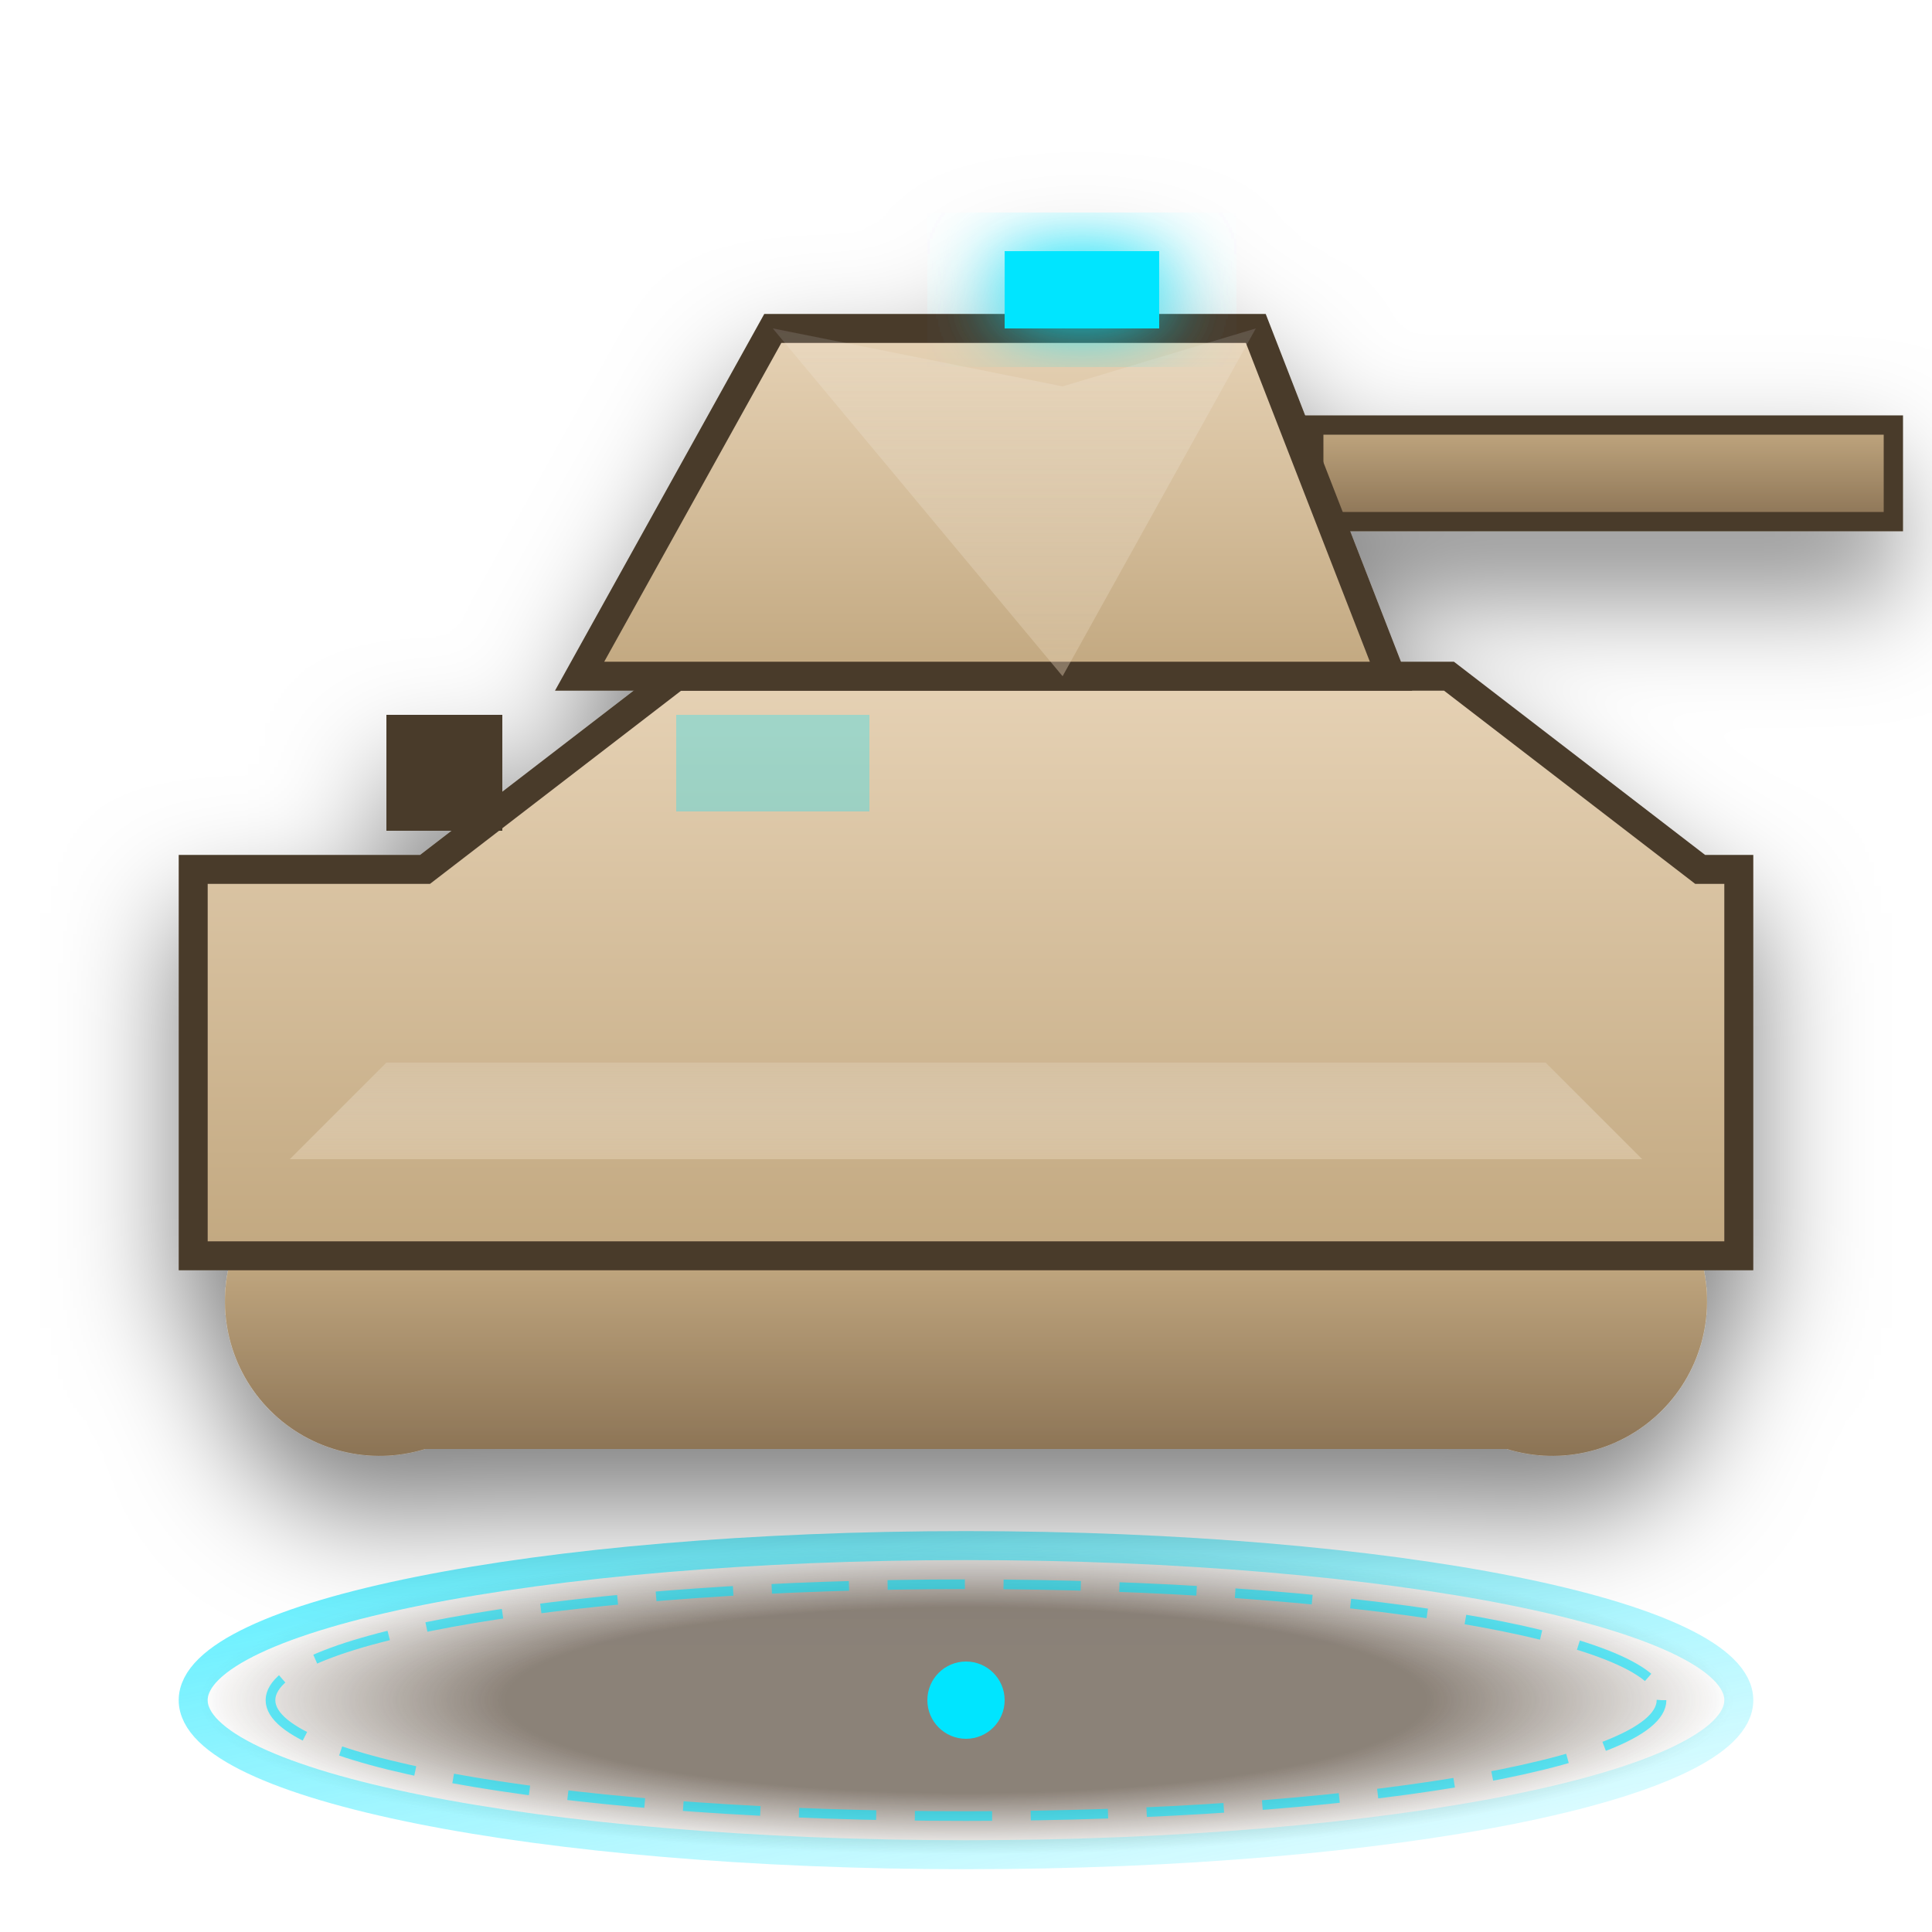
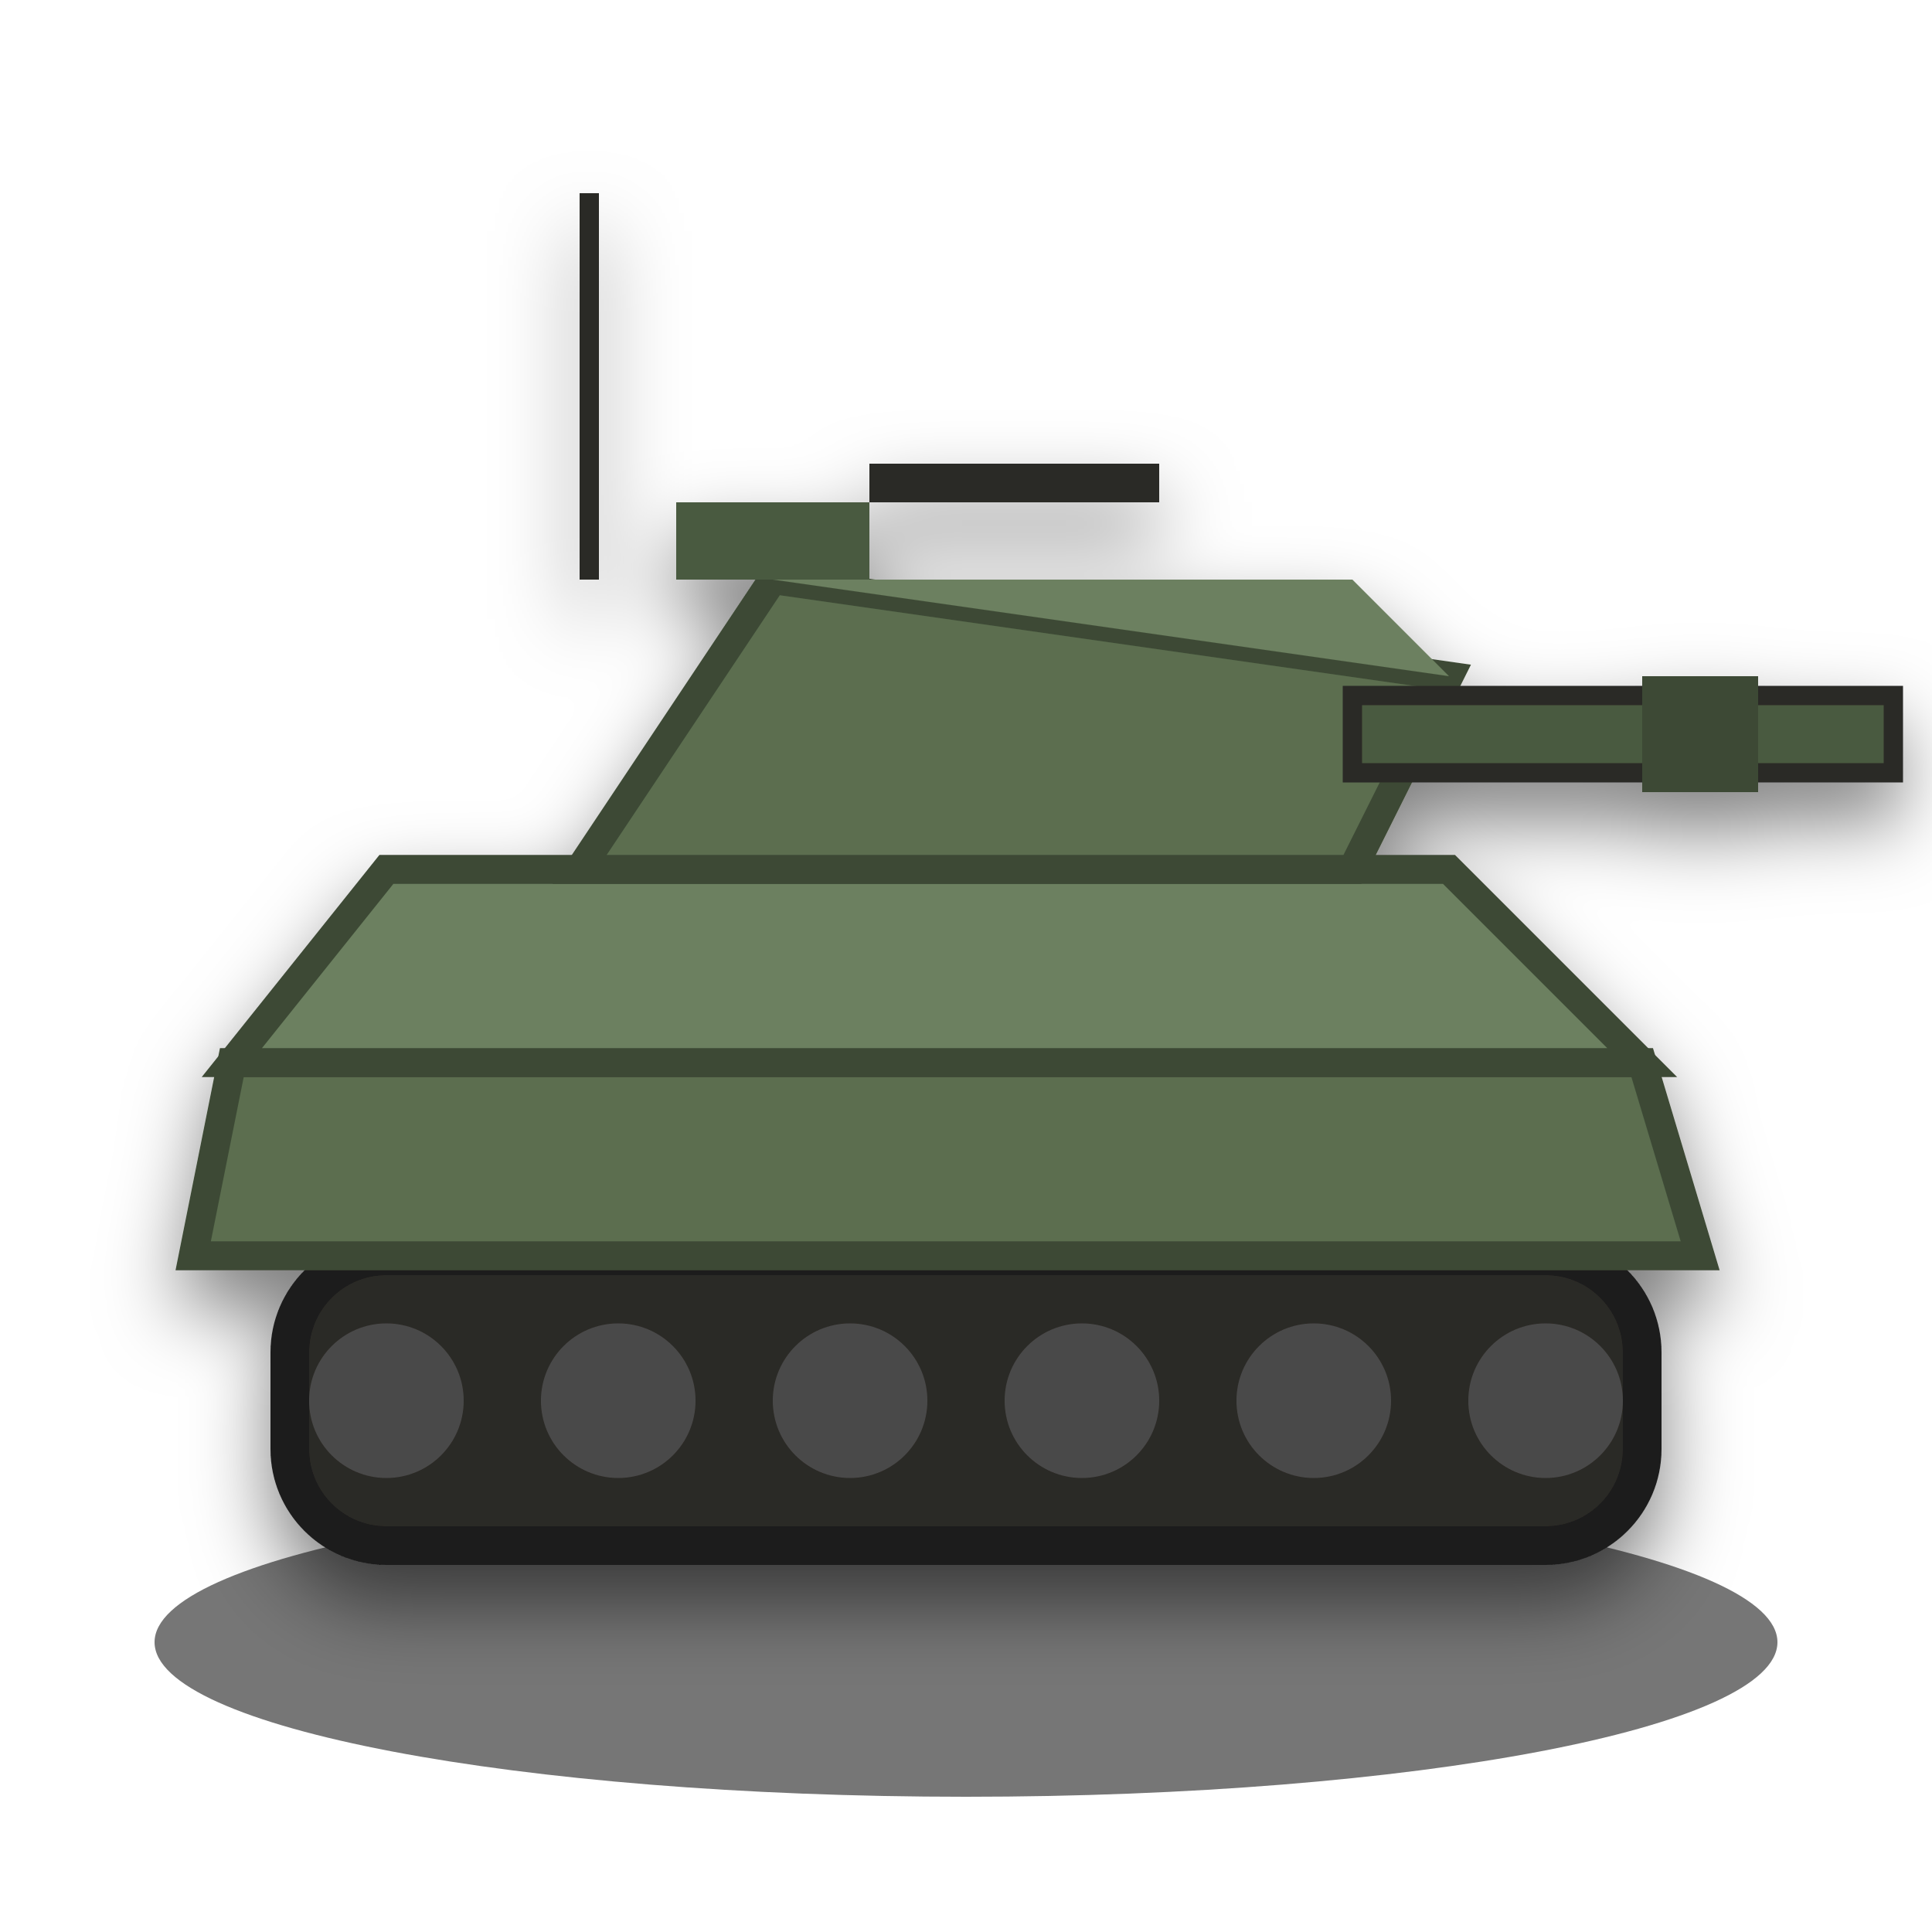
<svg xmlns="http://www.w3.org/2000/svg" viewBox="0 0 100 100">
  <defs>
-     <filter id="drop-shadow" x="-20%" y="-20%" width="140%" height="140%">
-       <feDropShadow dx="0" dy="3" stdDeviation="3" flood-color="rgba(0,0,0,0.5)" />
+     <filter id="shadow" x="-20%" y="-20%" width="140%" height="140%">
+       <feDropShadow dx="0" dy="2" stdDeviation="2" flood-color="rgba(0,0,0,0.5)" />
    </filter>
-     <filter id="glow" x="-50%" y="-50%" width="200%" height="200%">
-       <feGaussianBlur stdDeviation="2" result="blur" />
-       <feMerge>
-         <feMergeNode in="blur" />
-         <feMergeNode in="SourceGraphic" />
-       </feMerge>
-     </filter>
-     <linearGradient id="mainGrad" x1="0%" y1="0%" x2="0%" y2="100%">
-       <stop offset="0%" stop-color="#e6d2b5" />
-       <stop offset="100%" stop-color="#c2a880" />
-     </linearGradient>
-     <linearGradient id="lightGrad" x1="0%" y1="0%" x2="0%" y2="100%">
-       <stop offset="0%" stop-color="#ffffff" stop-opacity="0.3" />
-       <stop offset="100%" stop-color="#e6d2b5" />
-     </linearGradient>
-     <linearGradient id="darkGrad" x1="0%" y1="0%" x2="0%" y2="100%">
-       <stop offset="0%" stop-color="#c2a880" />
-       <stop offset="100%" stop-color="#8b7355" />
-     </linearGradient>
-     <linearGradient id="accentGrad" x1="0%" y1="0%" x2="100%" y2="100%">
-       <stop offset="0%" stop-color="#00e5ff" stop-opacity="0.8" />
-       <stop offset="100%" stop-color="#00e5ff" stop-opacity="0.1" />
-     </linearGradient>
-     <radialGradient id="baseGrad" cx="50%" cy="50%" r="50%">
-       <stop offset="60%" stop-color="#4a3b2c" stop-opacity="0.8" />
-       <stop offset="100%" stop-color="#4a3b2c" stop-opacity="0" />
-     </radialGradient>
  </defs>
-   <ellipse cx="50" cy="88" rx="40" ry="8" fill="url(#baseGrad)" stroke="url(#accentGrad)" stroke-width="1.5" opacity="0.8" />
-   <ellipse cx="50" cy="88" rx="36" ry="6" fill="none" stroke="#00e5ff" stroke-width="0.5" opacity="0.6" stroke-dasharray="4 2" />
-   <circle cx="50" cy="88" r="2" fill="#00e5ff" />
-   <g filter="url(#drop-shadow)">
-     <g transform="translate(0,-5)">
-       <path d="M 12 70 A 8 8 0 0 0 22 80 L 78 80 A 8 8 0 0 0 88 70 Z" fill="url(#darkGrad)" />
-       <polygon points="10,50 22,50 35,40 75,40 88,50 90,50 90,70 10,70" fill="url(#mainGrad)" stroke="#4a3b2c" stroke-width="1.5" />
-       <polygon points="20,60 80,60 85,65 15,65" fill="url(#lightGrad)" opacity="0.5" />
-       <rect x="35" y="42" width="10" height="5" fill="#00e5ff" opacity="0.3" />
-       <rect x="68" y="27" width="30" height="5" fill="url(#darkGrad)" stroke="#4a3b2c" stroke-width="1" />
-       <polygon points="30,40 40,22 65,22 72,40" fill="url(#mainGrad)" stroke="#4a3b2c" stroke-width="1.5" />
-       <polygon points="40,22 55,25 65,22 55,40" fill="url(#lightGrad)" opacity="0.4" />
-       <rect x="52" y="18" width="8" height="4" fill="#00e5ff" filter="url(#glow)" />
-       <rect x="20" y="42" width="6" height="6" fill="#4a3b2c" />
-     </g>
+   <ellipse cx="50" cy="85" rx="42" ry="8" fill="#1a1a1a" opacity="0.6" />
+   <g filter="url(#shadow)">
+     <rect x="15" y="65" width="70" height="15" rx="5" fill="#2c2a26" stroke="#1a1a1a" stroke-width="2" />
+     <circle cx="20" cy="72.5" r="4" fill="#4a4a4a" />
+     <circle cx="32" cy="72.5" r="4" fill="#4a4a4a" />
+     <circle cx="44" cy="72.5" r="4" fill="#4a4a4a" />
+     <circle cx="56" cy="72.5" r="4" fill="#4a4a4a" />
+     <circle cx="68" cy="72.5" r="4" fill="#4a4a4a" />
+     <circle cx="80" cy="72.5" r="4" fill="#4a4a4a" />
+     <path d="M 12 55 L 85 55 L 88 65 L 10 65 Z" fill="#5b6e50" stroke="#3d4a35" stroke-width="1.5" />
+     <path d="M 20 45 L 75 45 L 85 55 L 12 55 Z" fill="#6c8060" stroke="#3d4a35" stroke-width="1.5" />
+     <path d="M 30 45 L 70 45 L 75 35 L 40 30 Z" fill="#5b6e50" stroke="#3d4a35" stroke-width="1.5" />
+     <path d="M 35 30 L 70 30 L 75 35 L 40 30 Z" fill="#6c8060" />
+     <rect x="70" y="36" width="28" height="4" fill="#4a5a40" stroke="#2c2a26" stroke-width="1" />
+     <rect x="85" y="35" width="6" height="6" fill="#3d4a35" />
+     <rect x="35" y="26" width="10" height="4" fill="#4a5a40" />
+     <rect x="45" y="24" width="15" height="2" fill="#2c2a26" />
+     <rect x="30" y="10" width="1" height="20" fill="#2c2a26" />
  </g>
</svg>
